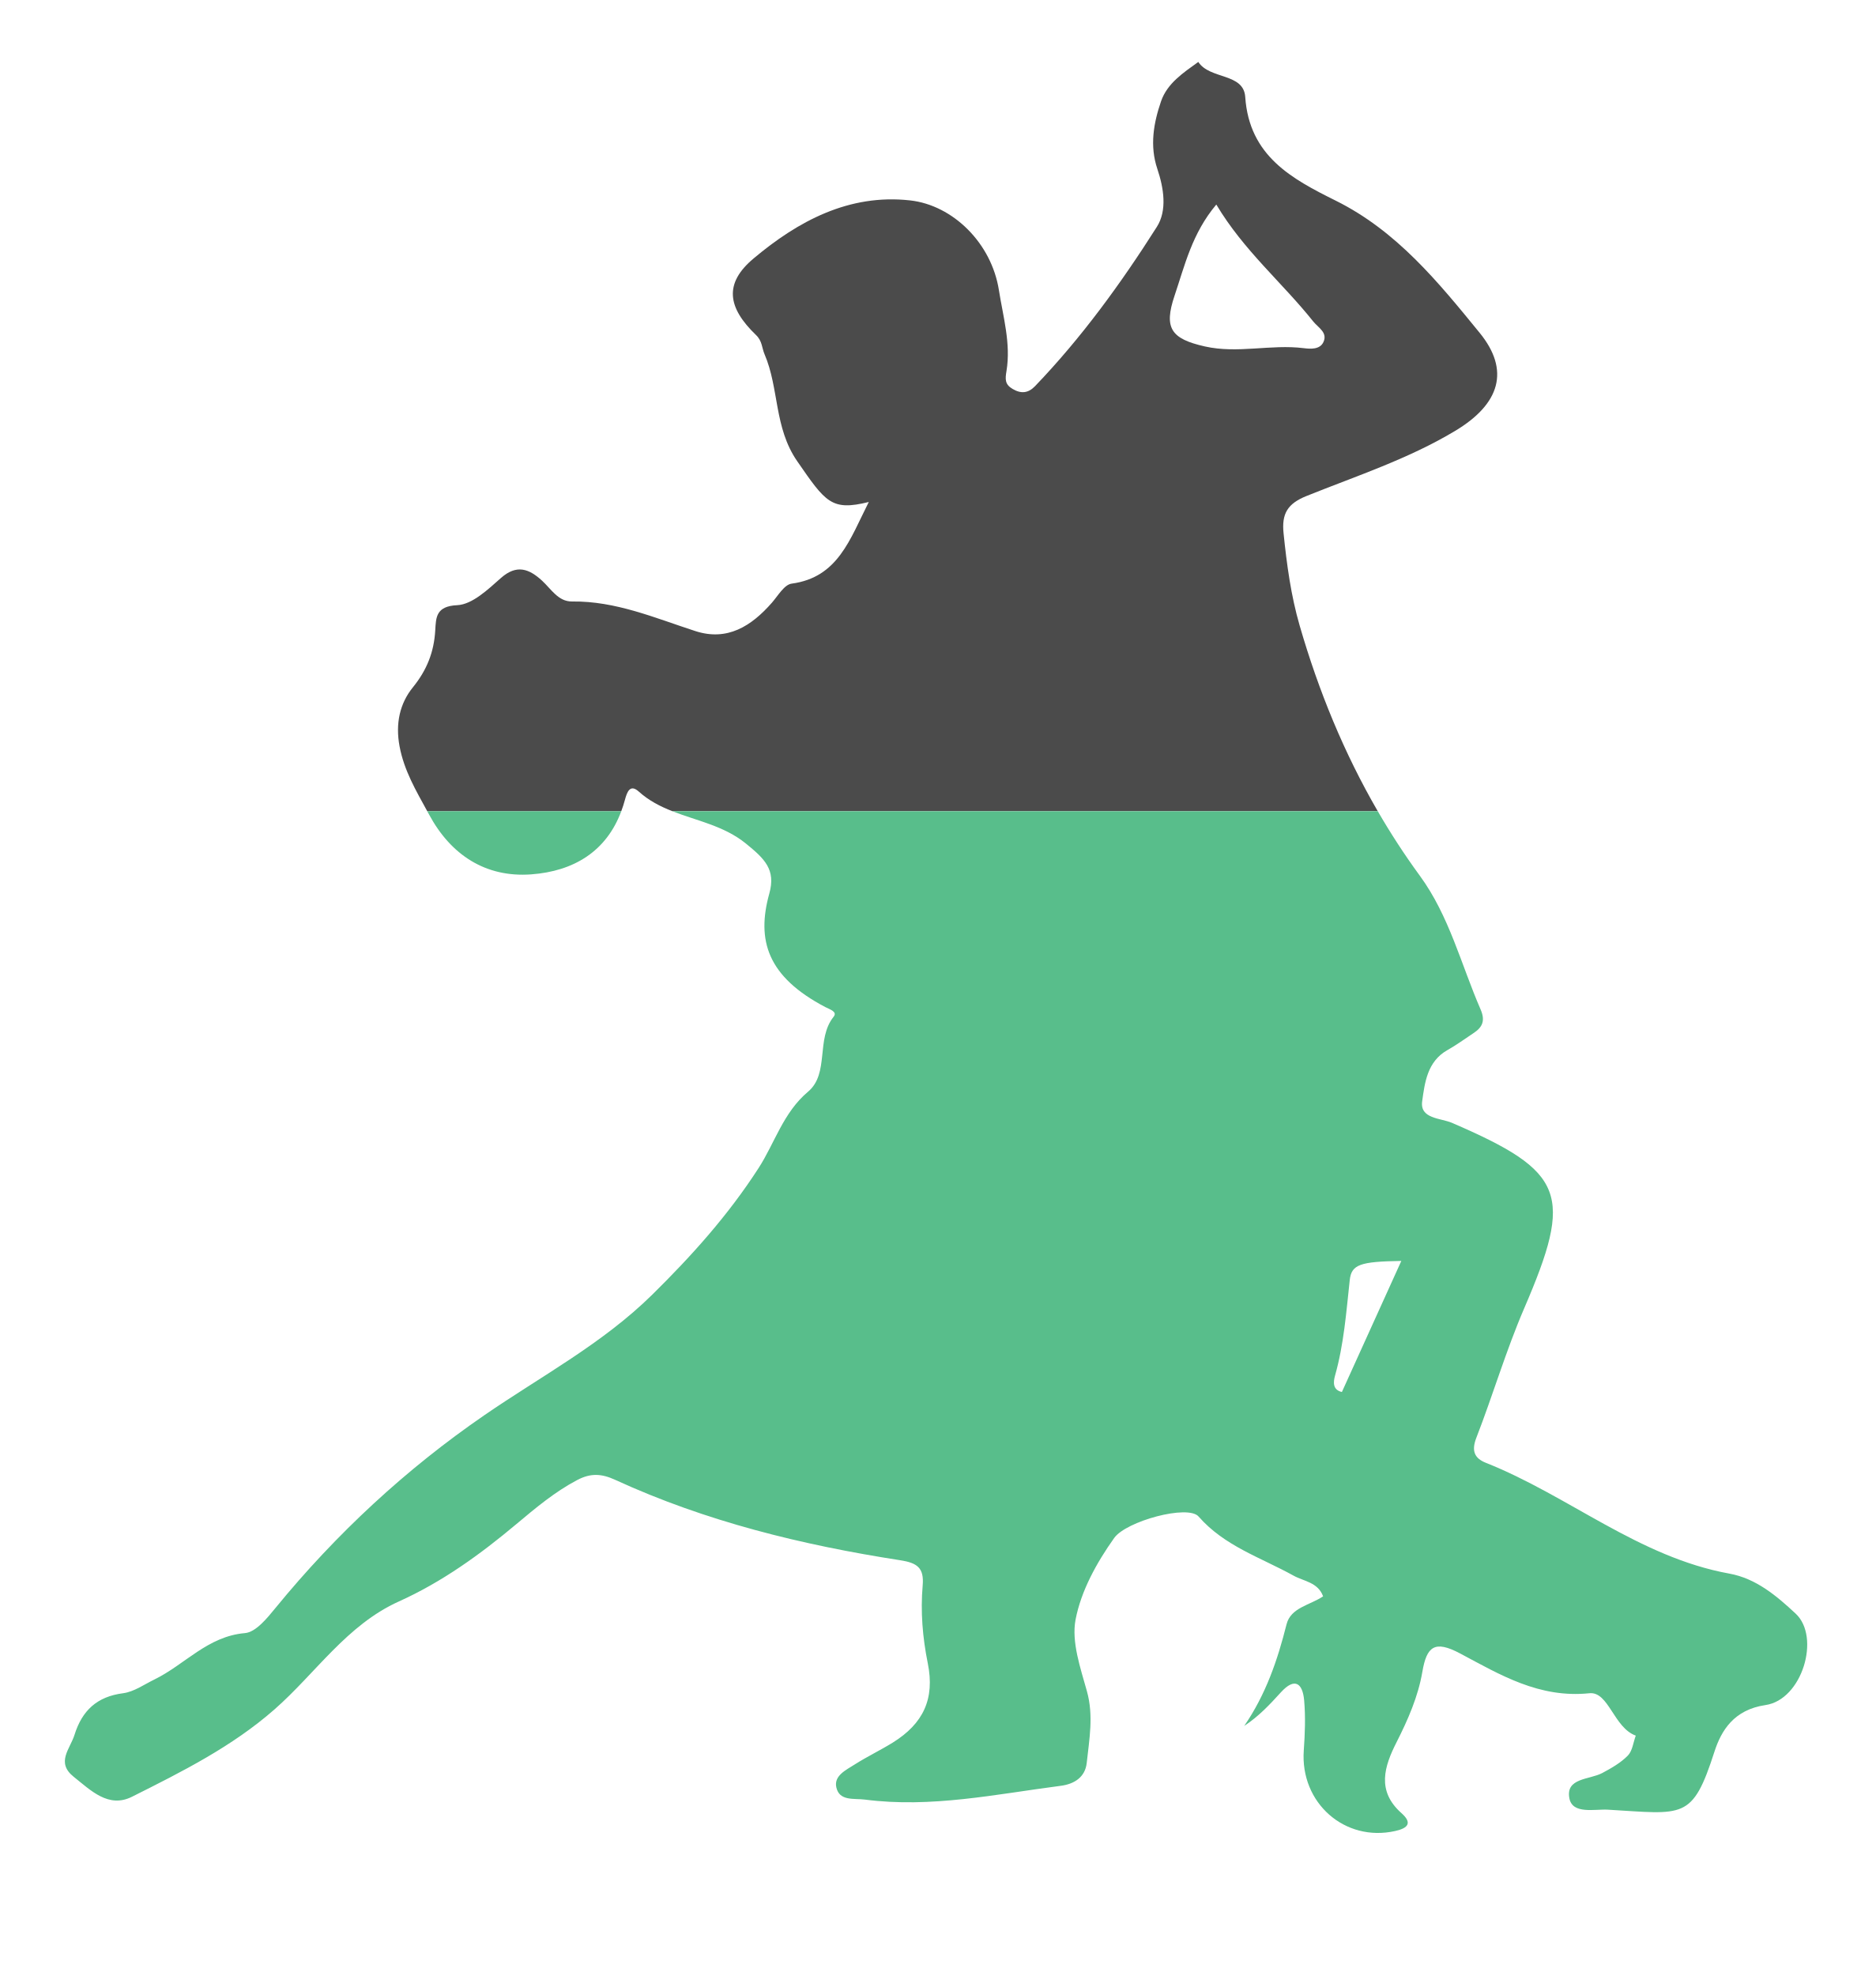
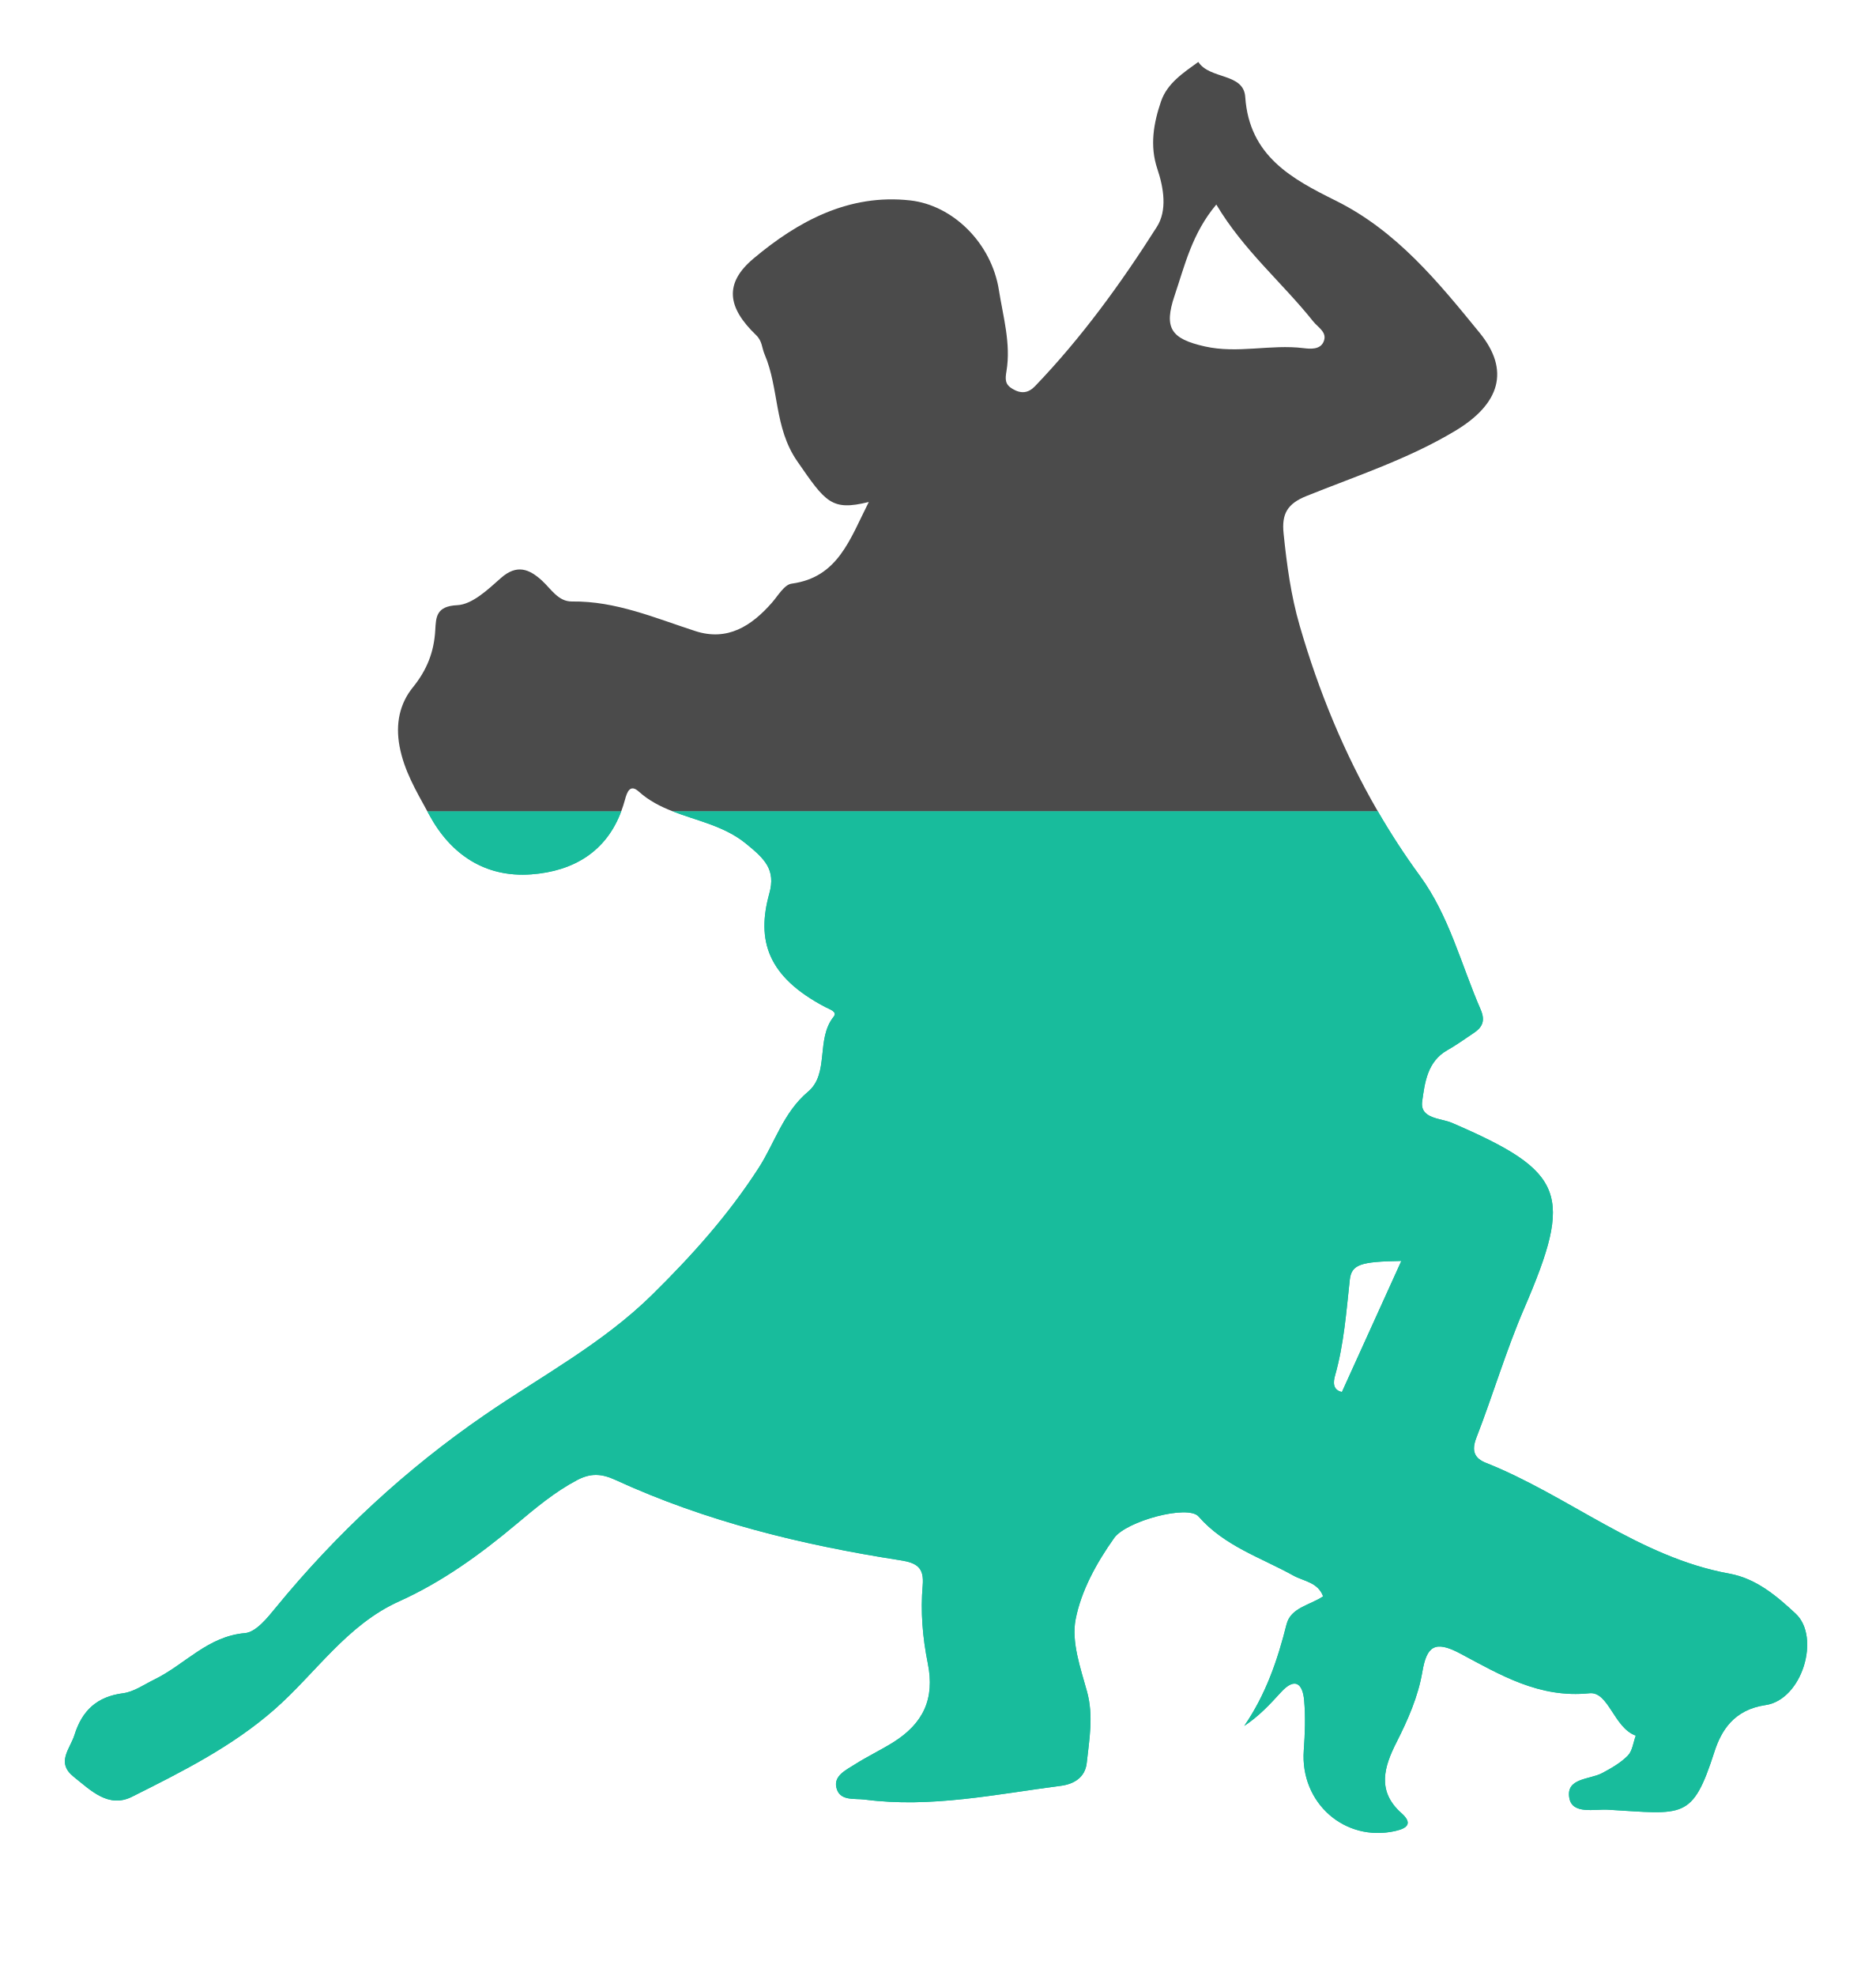
- <svg xmlns="http://www.w3.org/2000/svg" xmlns:xlink="http://www.w3.org/1999/xlink" version="1.1" id="Layer_1" x="0px" y="0px" width="197.545px" height="208.091px" viewBox="0 0 197.545 208.091" enable-background="new 0 0 197.545 208.091" xml:space="preserve">
+ <svg xmlns="http://www.w3.org/2000/svg" xmlns:xlink="http://www.w3.org/1999/xlink" version="1.1" id="Layer_1" x="0px" y="0px" width="197.545px" height="208.09px" viewBox="0 0 197.545 208.09" enable-background="new 0 0 197.545 208.09" xml:space="preserve">
  <g>
    <g>
-       <defs>
-         <rect id="SVGID_1_" x="-409.909" y="-1628.727" width="1024" height="2655" />
-       </defs>
-       <clipPath id="SVGID_2_">
-         <use xlink:href="#SVGID_1_" overflow="visible" />
-       </clipPath>
-       <g clip-path="url(#SVGID_2_)">
+       <g>
        <defs>
-           <path id="SVGID_3_" d="M123.72,31.134c1.082-3.2,1.838-6.55,4.396-9.594c2.88,4.838,6.953,8.225,10.209,12.312      c0.521,0.653,1.546,1.16,1.074,2.173c-0.373,0.803-1.371,0.727-2.074,0.64c-3.475-0.436-6.943,0.603-10.427-0.184      C123.335,35.675,122.569,34.548,123.72,31.134z M65.822,84.241c0.229-0.86,0.551-1.699,1.459-0.884      c1.056,0.954,2.266,1.57,3.533,2.068h74.306c-3.545-6.116-6.225-12.648-8.219-19.526c-0.929-3.202-1.361-6.441-1.699-9.729      c-0.215-2.064,0.404-3.127,2.411-3.935c5.294-2.129,10.748-3.904,15.679-6.87c4.723-2.837,5.777-6.38,2.562-10.317      c-4.363-5.347-8.734-10.729-15.156-13.916c-4.605-2.286-9.115-4.693-9.535-10.925c-0.174-2.546-3.73-1.82-4.943-3.684      c-1.569,1.133-3.266,2.239-3.924,4.143c-0.788,2.295-1.209,4.686-0.393,7.114c0.689,2.048,1.051,4.389-0.053,6.116      c-3.778,5.949-7.92,11.659-12.824,16.767c-0.707,0.739-1.459,0.828-2.36,0.3c-0.821-0.48-0.799-1.011-0.649-1.902      c0.475-2.872-0.359-5.709-0.799-8.5c-0.778-4.961-4.849-8.955-9.348-9.456c-6.455-0.721-11.83,2.195-16.501,6.12      c-3.119,2.619-2.76,5.15,0.271,8.064c0.654,0.629,0.602,1.335,0.889,2.008c1.551,3.613,0.988,7.717,3.437,11.264      c3.008,4.353,3.612,5.273,7.545,4.303c-1.999,3.943-3.238,7.943-8.128,8.599c-0.773,0.104-1.433,1.271-2.077,2.008      c-2.155,2.457-4.682,4.079-8.054,2.99c-4.258-1.378-8.386-3.178-12.999-3.119c-1.452,0.02-2.199-1.315-3.165-2.199      c-1.345-1.228-2.651-1.754-4.327-0.272c-1.359,1.204-3.01,2.782-4.593,2.859c-2.251,0.103-2.242,1.28-2.323,2.66      c-0.132,2.279-0.879,4.169-2.354,5.99c-1.385,1.708-1.853,3.823-1.404,6.218c0.475,2.548,1.736,4.667,2.916,6.829H65.44      C65.581,85.045,65.712,84.655,65.822,84.241z" />
+           <path id="SVGID_1_" d="M55.959,92.079c4.457-0.328,7.909-2.409,9.481-6.653H45.003c0.065,0.12,0.13,0.239,0.195,0.358      C47.482,90.023,51.144,92.435,55.959,92.079" />
        </defs>
-         <clipPath id="SVGID_4_">
-           <use xlink:href="#SVGID_3_" overflow="visible" />
+         <use xlink:href="#SVGID_1_" overflow="visible" fill="#18BC9C" />
+         <clipPath id="SVGID_2_">
+           <use xlink:href="#SVGID_1_" overflow="visible" />
        </clipPath>
-         <rect x="36.923" y="1.523" clip-path="url(#SVGID_4_)" fill="#4B4B4B" width="125.78" height="88.902" />
+         <rect x="40.003" y="80.425" clip-path="url(#SVGID_2_)" fill="#18BC9C" width="30.437" height="16.688" />
      </g>
    </g>
    <g>
      <defs>
-         <rect id="SVGID_5_" x="-409.909" y="-1628.727" width="1024" height="2655" />
+         <path id="SVGID_3_" d="M141.345,146.59c-0.977-0.221-0.918-1.031-0.721-1.733c0.932-3.284,1.178-6.667,1.546-10.035     c0.175-1.668,1.091-1.965,5.435-2.034L141.345,146.59z M78.565,88.833c1.974,1.606,3.173,2.74,2.469,5.261     c-1.372,4.929-0.205,8.76,5.898,11.961c0.49,0.255,1.303,0.484,0.873,1.021c-1.889,2.353-0.418,5.975-2.689,7.887     c-2.614,2.197-3.508,5.404-5.211,8.041c-3.209,4.974-7.027,9.221-11.186,13.32c-5.246,5.172-11.69,8.578-17.669,12.688     c-8.294,5.699-15.624,12.492-22.016,20.301c-0.887,1.085-2.077,2.566-3.226,2.667c-3.941,0.333-6.341,3.325-9.536,4.881     c-1.088,0.53-2.159,1.3-3.301,1.451c-2.753,0.354-4.322,1.817-5.125,4.39c-0.466,1.483-1.975,2.896-0.088,4.406     c1.806,1.436,3.672,3.352,6.15,2.104c5.248-2.629,10.527-5.266,15.002-9.192c4.353-3.819,7.615-8.899,13.118-11.377     c4.562-2.058,8.561-4.953,12.368-8.146c2.025-1.695,4.034-3.387,6.401-4.636c1.418-0.745,2.567-0.68,4.008-0.019     c9.554,4.39,19.678,6.861,30.015,8.466c1.796,0.276,2.528,0.8,2.368,2.651c-0.238,2.752-0.013,5.479,0.54,8.213     c0.75,3.732-0.47,6.338-3.689,8.338c-1.308,0.81-2.708,1.477-4.006,2.302c-0.902,0.579-2.215,1.175-1.942,2.41     c0.324,1.483,1.874,1.144,3.015,1.292c6.972,0.904,13.778-0.564,20.622-1.451c1.418-0.182,2.576-0.9,2.74-2.415     c0.27-2.491,0.734-4.963,0.027-7.521c-0.686-2.473-1.65-5.203-1.203-7.568c0.587-3.04,2.202-5.969,4.066-8.594     c1.259-1.778,7.768-3.543,8.887-2.266c2.732,3.127,6.562,4.319,10.003,6.229c1.075,0.598,2.571,0.691,3.118,2.18     c-1.371,0.932-3.404,1.178-3.85,2.941c-0.947,3.775-2.187,7.4-4.459,10.705c1.551-1.02,2.707-2.271,3.856-3.531     c1.479-1.631,2.295-0.945,2.455,0.839c0.153,1.74,0.086,3.521-0.039,5.269c-0.399,5.521,4.312,9.681,9.622,8.494     c1.404-0.312,1.814-0.869,0.654-1.897c-2.631-2.341-1.791-4.921-0.506-7.452c1.203-2.377,2.271-4.799,2.719-7.414     c0.455-2.663,1.279-3.374,3.978-1.936c4.214,2.24,8.318,4.736,13.623,4.188c2.019-0.208,2.562,3.63,4.879,4.463     c-0.264,0.716-0.349,1.604-0.836,2.103c-0.746,0.76-1.729,1.322-2.69,1.836c-1.353,0.718-3.898,0.496-3.461,2.687     c0.342,1.685,2.668,1.095,4.049,1.175c8.005,0.465,8.889,1.147,11.229-6.117c0.711-2.198,2.031-4.408,5.37-4.9     c3.878-0.559,5.835-7.171,3.176-9.635c-1.993-1.855-4.161-3.701-6.981-4.209c-9.538-1.733-16.912-8.204-25.657-11.674     c-1.197-0.479-1.521-1.264-0.992-2.625c1.751-4.508,3.12-9.174,5.031-13.61c5.207-12.089,4.356-14.404-7.604-19.563     c-1.184-0.504-3.385-0.414-3.131-2.262c0.27-1.941,0.532-4.193,2.648-5.389c0.957-0.536,1.846-1.192,2.766-1.799     c0.945-0.621,1.252-1.312,0.739-2.494c-2.058-4.73-3.292-9.833-6.404-14.084c-1.61-2.199-3.079-4.465-4.427-6.789H70.814     C73.416,86.448,76.266,86.966,78.565,88.833z" />
+       </defs>
+       <use xlink:href="#SVGID_3_" overflow="visible" fill="#18BC9C" />
+       <clipPath id="SVGID_4_">
+         <use xlink:href="#SVGID_3_" overflow="visible" />
+       </clipPath>
+       <rect x="1.833" y="80.425" clip-path="url(#SVGID_4_)" fill="#18BC9C" width="193.523" height="117.603" />
+     </g>
+   </g>
+   <g>
+     <g>
+       <defs>
+         <path id="SVGID_5_" d="M123.72,31.134c1.082-3.2,1.838-6.55,4.396-9.594c2.88,4.838,6.953,8.225,10.209,12.312     c0.521,0.653,1.546,1.16,1.074,2.173c-0.373,0.803-1.371,0.727-2.074,0.64c-3.475-0.436-6.943,0.603-10.428-0.184     C123.335,35.675,122.569,34.548,123.72,31.134z M65.822,84.241c0.229-0.86,0.551-1.699,1.459-0.884     c1.056,0.954,2.266,1.57,3.533,2.068h74.306c-3.545-6.116-6.225-12.648-8.219-19.526c-0.93-3.202-1.361-6.441-1.699-9.729     c-0.215-2.064,0.404-3.127,2.41-3.935c5.295-2.129,10.748-3.904,15.68-6.87c4.723-2.837,5.777-6.38,2.562-10.317     c-4.363-5.347-8.734-10.729-15.156-13.916c-4.605-2.286-9.115-4.693-9.535-10.925c-0.174-2.546-3.73-1.82-4.943-3.684     c-1.568,1.133-3.266,2.239-3.924,4.143c-0.788,2.295-1.209,4.686-0.393,7.114c0.688,2.048,1.051,4.389-0.053,6.116     c-3.779,5.949-7.92,11.659-12.824,16.767c-0.707,0.739-1.459,0.828-2.36,0.3c-0.821-0.48-0.799-1.011-0.649-1.902     c0.476-2.872-0.358-5.709-0.799-8.5c-0.777-4.961-4.849-8.955-9.348-9.456c-6.455-0.721-11.83,2.195-16.501,6.12     c-3.119,2.619-2.76,5.15,0.271,8.064c0.654,0.629,0.602,1.335,0.889,2.008c1.551,3.613,0.988,7.717,3.437,11.264     c3.008,4.353,3.612,5.273,7.545,4.303c-1.999,3.943-3.238,7.943-8.128,8.599c-0.773,0.104-1.433,1.271-2.077,2.008     c-2.155,2.457-4.682,4.079-8.054,2.99c-4.258-1.378-8.386-3.178-12.999-3.119c-1.452,0.02-2.199-1.315-3.165-2.199     c-1.345-1.228-2.651-1.754-4.327-0.272c-1.359,1.204-3.01,2.782-4.593,2.859c-2.251,0.103-2.242,1.28-2.323,2.66     c-0.132,2.279-0.879,4.169-2.354,5.99c-1.385,1.708-1.853,3.823-1.404,6.218c0.475,2.548,1.736,4.667,2.916,6.829H65.44     C65.581,85.045,65.712,84.655,65.822,84.241z" />
      </defs>
      <clipPath id="SVGID_6_">
        <use xlink:href="#SVGID_5_" overflow="visible" />
      </clipPath>
-       <g clip-path="url(#SVGID_6_)">
-         <defs>
-           <path id="SVGID_7_" d="M55.959,92.079c4.457-0.328,7.909-2.409,9.481-6.653H45.003c0.065,0.12,0.13,0.239,0.195,0.358      C47.482,90.023,51.144,92.435,55.959,92.079" />
-         </defs>
-         <clipPath id="SVGID_8_">
-           <use xlink:href="#SVGID_7_" overflow="visible" />
-         </clipPath>
-         <rect x="40.003" y="80.425" clip-path="url(#SVGID_8_)" fill="#58BE8B" width="30.437" height="16.688" />
-       </g>
-     </g>
-     <g>
-       <defs>
-         <rect id="SVGID_9_" x="-409.909" y="-1628.727" width="1024" height="2655" />
-       </defs>
-       <clipPath id="SVGID_10_">
-         <use xlink:href="#SVGID_9_" overflow="visible" />
-       </clipPath>
-       <g clip-path="url(#SVGID_10_)">
-         <defs>
-           <path id="SVGID_11_" d="M141.345,146.59c-0.977-0.221-0.918-1.031-0.721-1.733c0.932-3.284,1.178-6.667,1.546-10.035      c0.174-1.668,1.091-1.965,5.434-2.034L141.345,146.59z M78.565,88.833c1.974,1.606,3.173,2.74,2.469,5.261      c-1.372,4.929-0.205,8.76,5.898,11.961c0.49,0.255,1.303,0.484,0.873,1.021c-1.889,2.353-0.418,5.975-2.689,7.887      c-2.614,2.197-3.508,5.404-5.211,8.042c-3.209,4.973-7.027,9.22-11.186,13.319c-5.246,5.172-11.69,8.579-17.669,12.688      c-8.294,5.699-15.624,12.492-22.016,20.301c-0.887,1.085-2.077,2.566-3.226,2.667c-3.941,0.333-6.341,3.325-9.536,4.881      c-1.088,0.53-2.159,1.3-3.301,1.451c-2.753,0.354-4.322,1.817-5.125,4.389c-0.466,1.484-1.975,2.897-0.088,4.407      c1.806,1.436,3.672,3.351,6.15,2.104c5.248-2.63,10.527-5.266,15.002-9.193c4.353-3.82,7.615-8.9,13.118-11.377      c4.562-2.057,8.561-4.953,12.368-8.145c2.025-1.695,4.034-3.387,6.401-4.636c1.418-0.746,2.567-0.68,4.008-0.018      c9.554,4.389,19.678,6.86,30.015,8.465c1.796,0.277,2.528,0.8,2.368,2.651c-0.238,2.753-0.013,5.48,0.54,8.213      c0.75,3.733-0.47,6.338-3.689,8.338c-1.308,0.81-2.708,1.477-4.006,2.302c-0.902,0.579-2.215,1.175-1.942,2.41      c0.324,1.484,1.874,1.144,3.015,1.292c6.972,0.905,13.778-0.564,20.621-1.451c1.418-0.182,2.577-0.9,2.741-2.415      c0.269-2.492,0.734-4.963,0.027-7.521c-0.686-2.472-1.65-5.202-1.203-7.568c0.587-3.04,2.202-5.968,4.066-8.593      c1.259-1.779,7.768-3.543,8.887-2.267c2.733,3.128,6.562,4.32,10.003,6.229c1.075,0.598,2.572,0.692,3.118,2.18      c-1.371,0.931-3.404,1.177-3.85,2.942c-0.947,3.774-2.186,7.399-4.459,10.704c1.551-1.019,2.707-2.27,3.857-3.531      c1.479-1.63,2.295-0.945,2.455,0.839c0.153,1.74,0.086,3.52-0.039,5.268c-0.399,5.522,4.311,9.681,9.622,8.494      c1.405-0.312,1.815-0.869,0.655-1.897c-2.631-2.34-1.791-4.92-0.506-7.452c1.203-2.377,2.271-4.799,2.718-7.414      c0.456-2.663,1.28-3.374,3.978-1.936c4.214,2.24,8.318,4.737,13.623,4.189c2.018-0.208,2.562,3.63,4.879,4.463      c-0.264,0.715-0.349,1.604-0.836,2.102c-0.746,0.76-1.729,1.323-2.691,1.836c-1.352,0.718-3.898,0.497-3.461,2.687      c0.343,1.685,2.668,1.095,4.049,1.174c8.005,0.465,8.889,1.148,11.229-6.116c0.711-2.199,2.031-4.409,5.37-4.901      c3.878-0.559,5.835-7.171,3.176-9.635c-1.993-1.855-4.161-3.701-6.982-4.209c-9.538-1.733-16.912-8.204-25.657-11.673      c-1.197-0.479-1.52-1.264-0.992-2.625c1.751-4.509,3.12-9.175,5.031-13.611c5.207-12.088,4.357-14.404-7.604-19.564      c-1.184-0.504-3.385-0.414-3.131-2.261c0.269-1.941,0.532-4.194,2.648-5.389c0.958-0.536,1.846-1.192,2.766-1.799      c0.945-0.621,1.252-1.312,0.739-2.494c-2.058-4.73-3.292-9.833-6.404-14.084c-1.61-2.199-3.079-4.465-4.427-6.789H70.814      C73.416,86.448,76.266,86.966,78.565,88.833z" />
-         </defs>
-         <clipPath id="SVGID_12_">
-           <use xlink:href="#SVGID_11_" overflow="visible" />
-         </clipPath>
-         <rect x="1.833" y="80.425" clip-path="url(#SVGID_12_)" fill="#58BE8B" width="193.523" height="117.603" />
-       </g>
+       <rect x="36.923" y="1.523" clip-path="url(#SVGID_6_)" fill="#4B4B4B" width="125.78" height="88.902" />
    </g>
  </g>
</svg>
